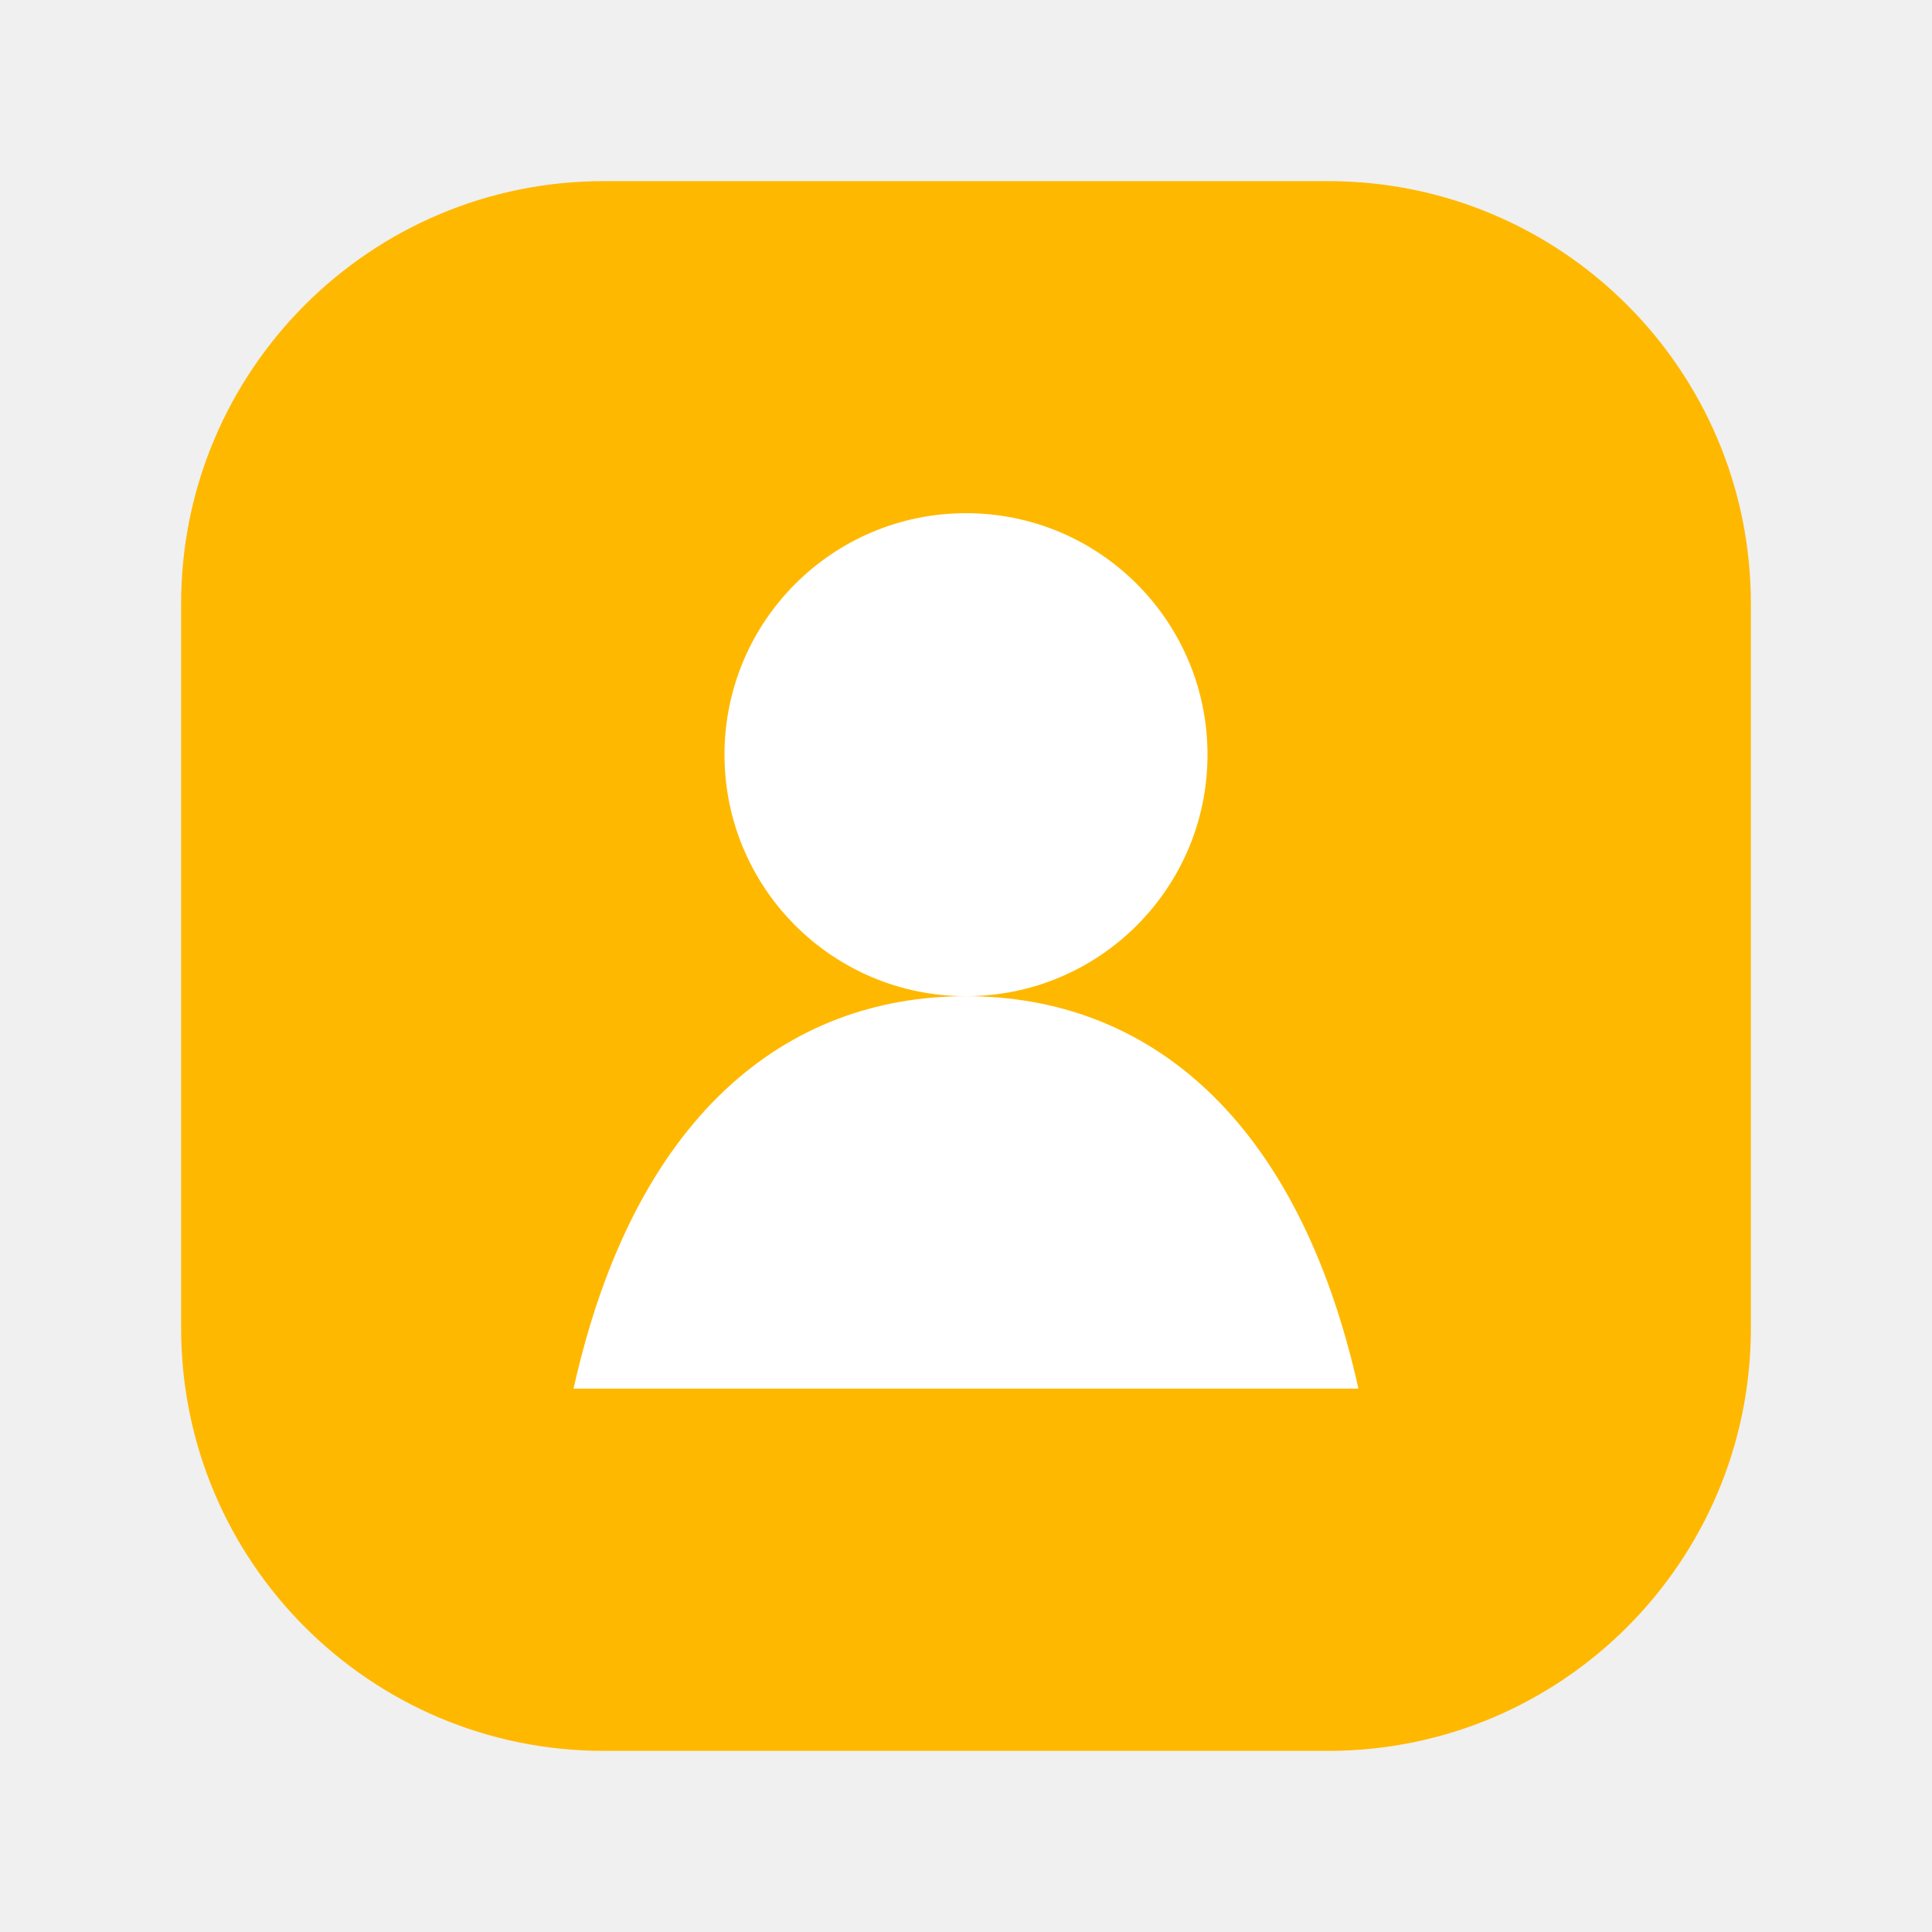
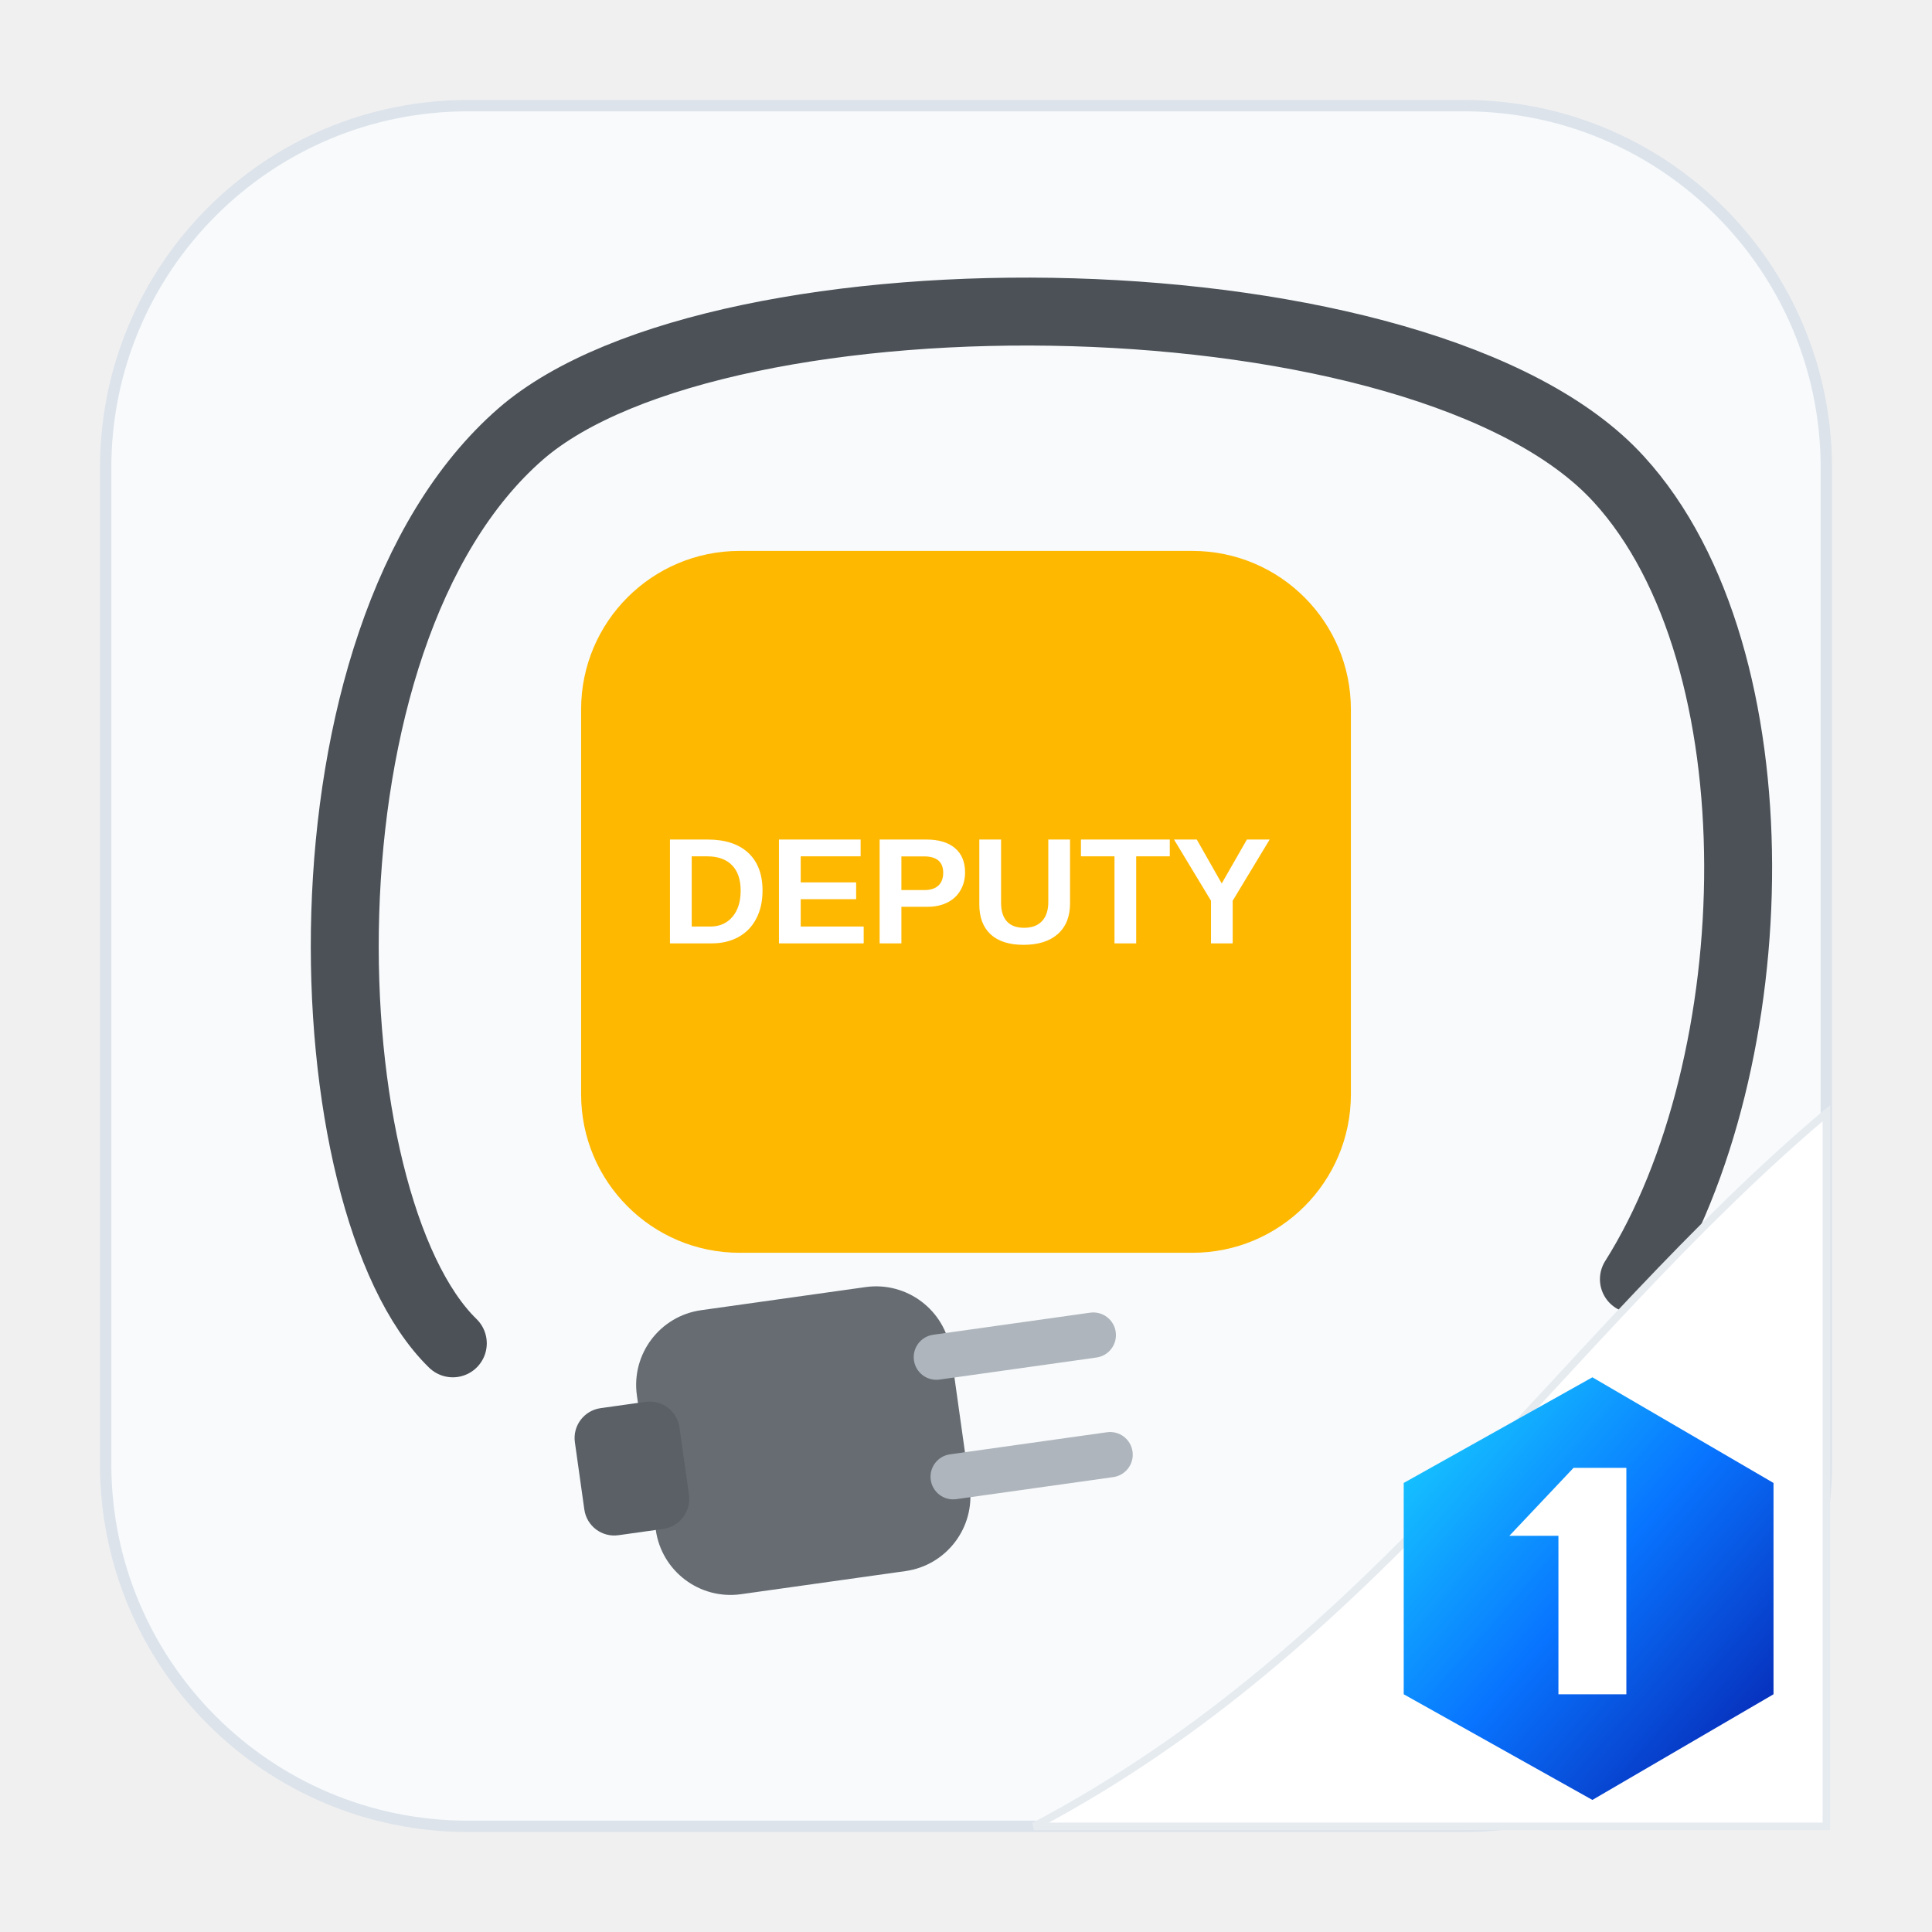
- <svg xmlns="http://www.w3.org/2000/svg" viewBox="0 0 64 64">
-   <rect x="6" y="6" width="52" height="52" rx="14" fill="#FFB800" />
-   <circle cx="32" cy="25" r="8" fill="#fff" />
-   <path d="M19 46c2-9 7-13 13-13s11 4 13 13" fill="#fff" />
+ <svg xmlns="http://www.w3.org/2000/svg" viewBox="0 0 512 512">
+   <defs>
+     <linearGradient id="one" x1="0" y1="0" x2="1" y2="1">
+       <stop stop-color="#19d8ff" />
+       <stop offset=".5" stop-color="#0874ff" />
+       <stop offset="1" stop-color="#071ca8" />
+     </linearGradient>
+   </defs>
+   <rect x="28" y="28" width="456" height="456" rx="96" fill="#f8fafc" stroke="#dce3eb" stroke-width="3" />
+   <path d="M120 356C82 319 76 169 138 115c53-46 240-44 291 12 43 47 40 155 4 212" fill="none" stroke="#4c5157" stroke-width="18" stroke-linecap="round" />
+   <rect x="154" y="146" width="204" height="186" rx="42" fill="#FFB800" />
+   <text x="256" y="250" text-anchor="middle" font-family="Arial,Helvetica,sans-serif" font-size="40" font-weight="800" fill="#fff">DEPUTY</text>
+   <g transform="translate(166 350) rotate(-8)">
+     <rect width="84" height="76" rx="20" fill="#666c72" />
+     <rect x="-18" y="22" width="28" height="34" rx="8" fill="#5a6066" />
+     <rect x="74" y="15" width="54" height="12" rx="6" fill="#aeb5bc" />
+     <rect x="74" y="47" width="54" height="12" rx="6" fill="#aeb5bc" />
+   </g>
+   <path d="M274 484C365 436 413 355 484 295V484Z" fill="#fff" stroke="#e6ebf0" stroke-width="2" />
+   <g transform="translate(372 365)">
+     <path d="M50 0 98 28v56L50 112 0 84V28Z" fill="url(#one)" />
+     <path d="M45 24 28 42h13v42h18V24Z" fill="#fff" />
+   </g>
</svg>
